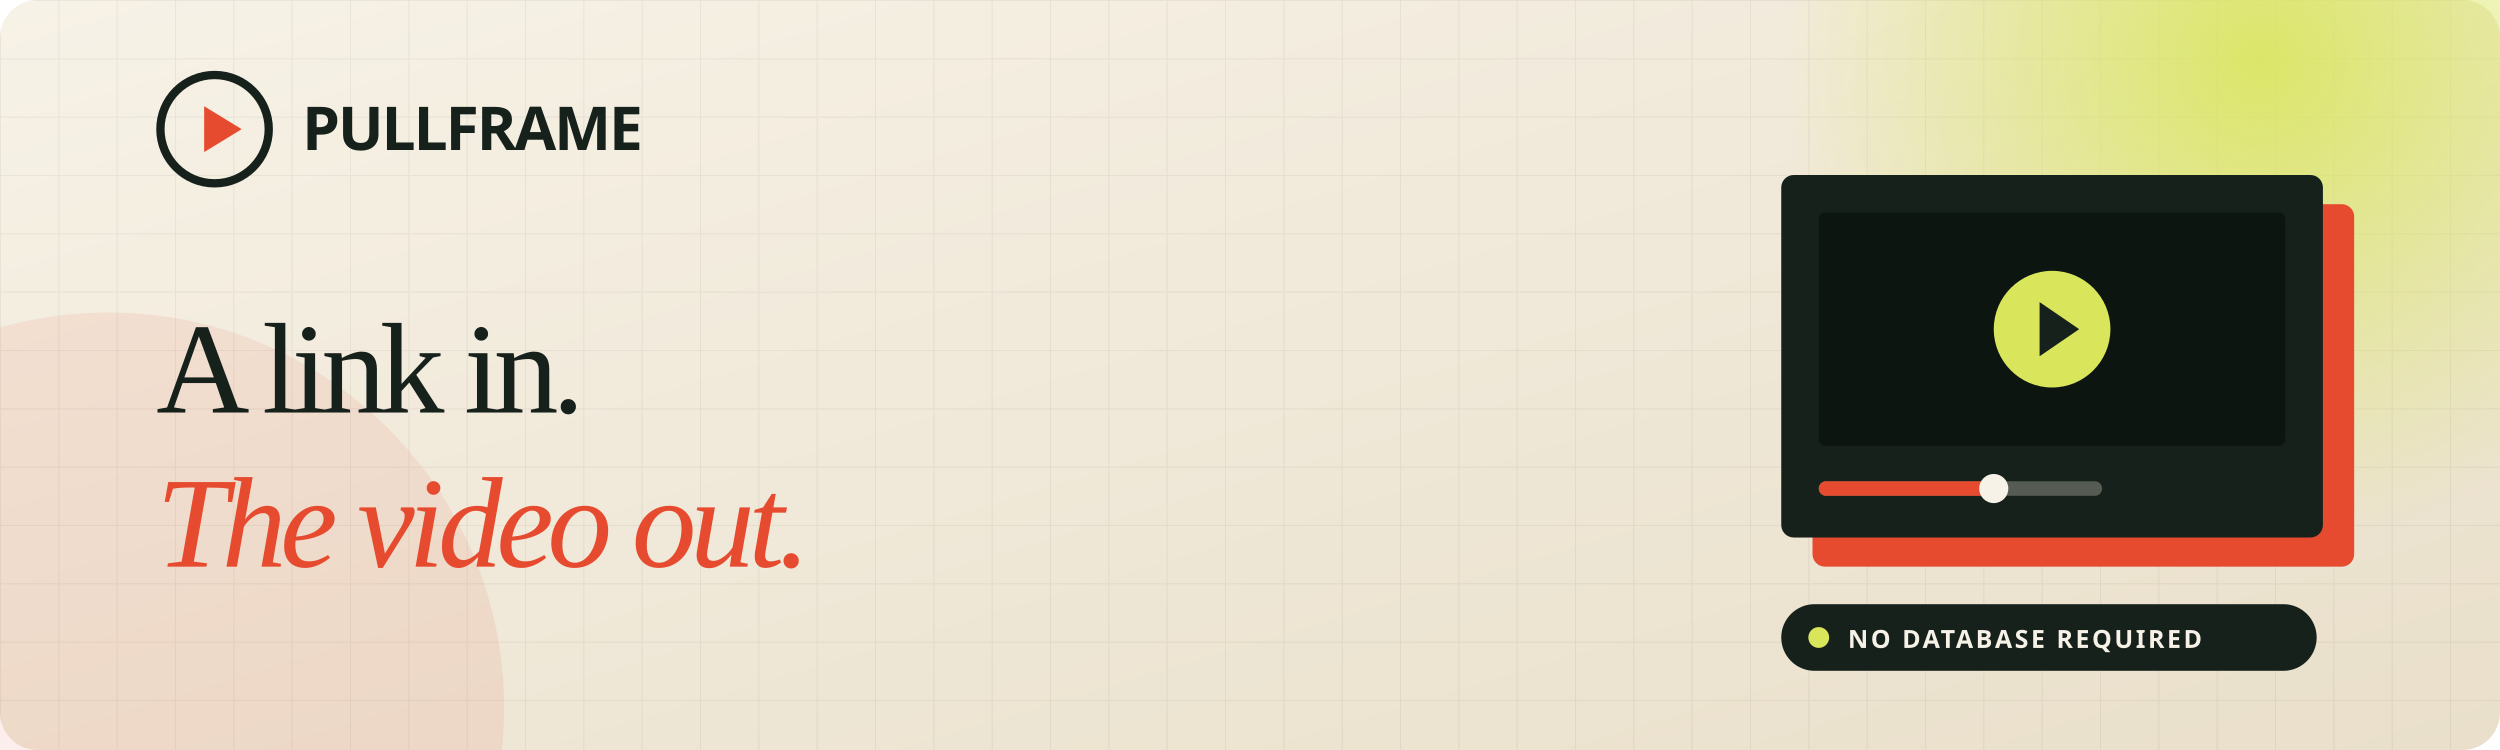
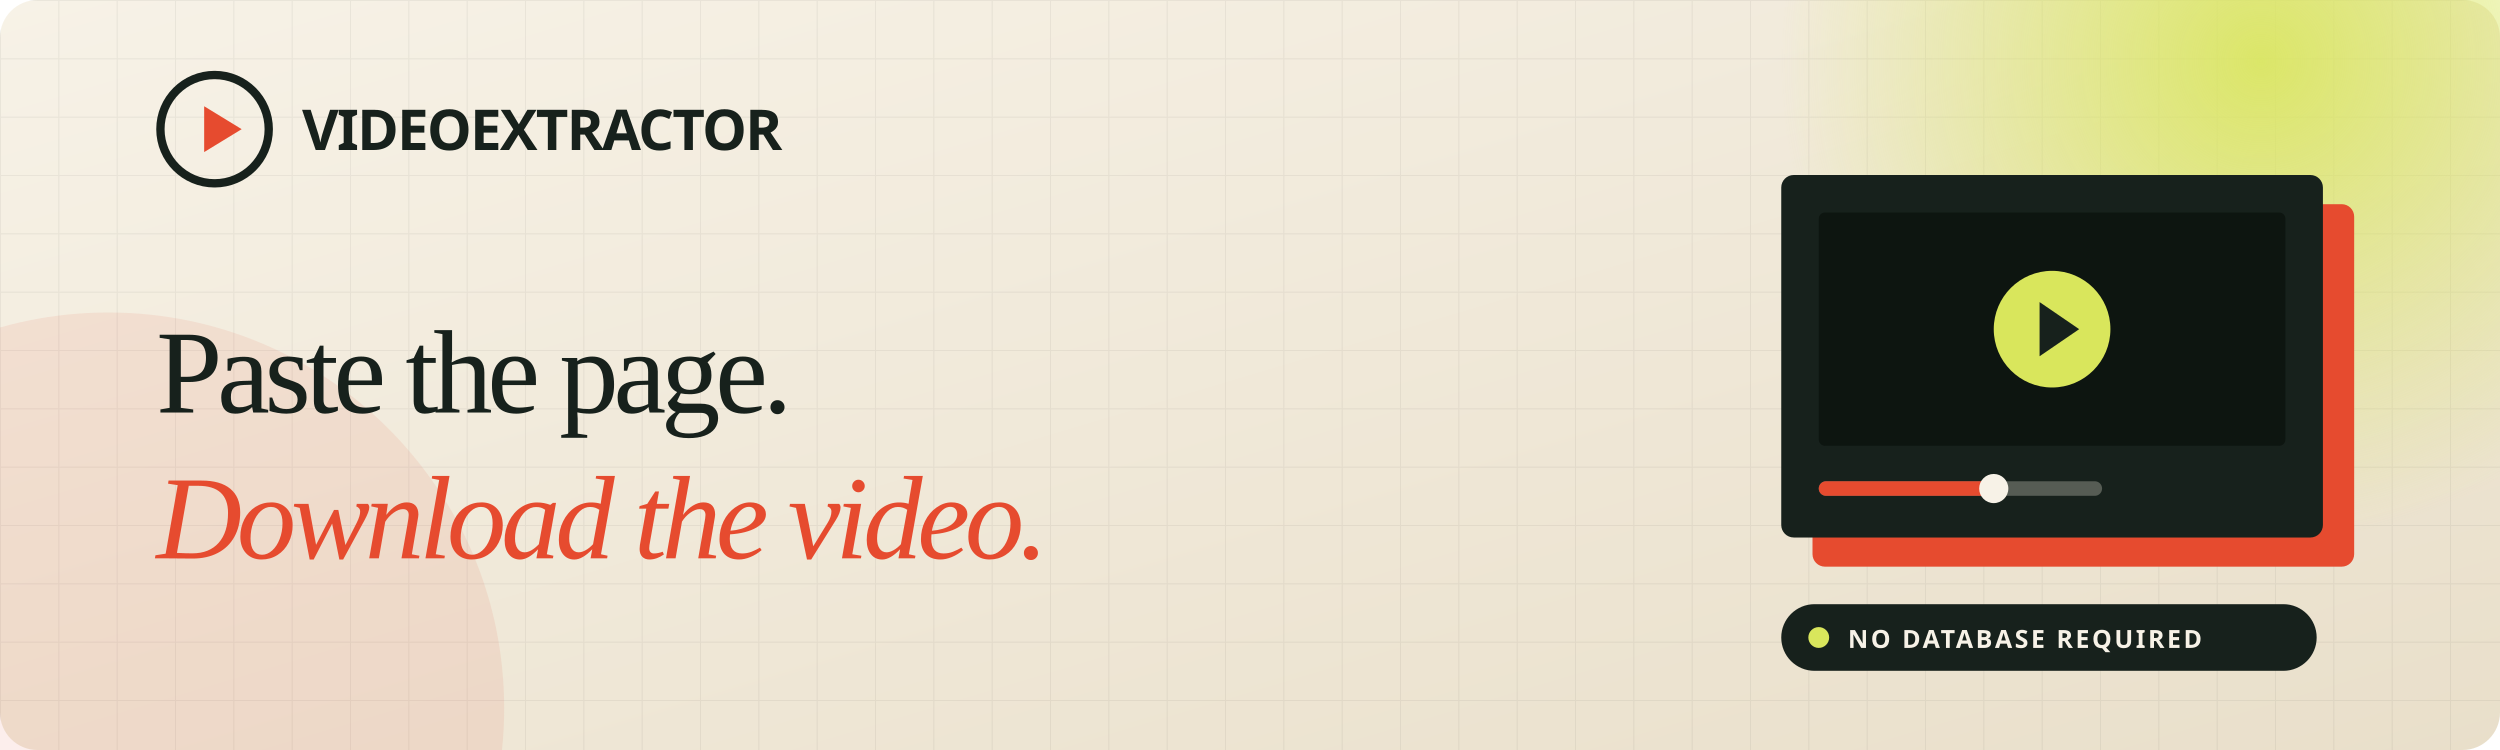
<svg xmlns="http://www.w3.org/2000/svg" width="1200" height="360" viewBox="0 0 1200 360" role="img" aria-labelledby="title description">
  <defs>
    <linearGradient id="paper" x1="0" y1="0" x2="1" y2="1">
      <stop offset="0" stop-color="#f7f2e7" />
      <stop offset="1" stop-color="#e9dfca" />
    </linearGradient>
    <radialGradient id="glow">
      <stop offset="0" stop-color="#d9e65c" stop-opacity=".9" />
      <stop offset="1" stop-color="#d9e65c" stop-opacity="0" />
    </radialGradient>
    <pattern id="grid" width="28" height="28" patternUnits="userSpaceOnUse">
      <path d="M28 0H0V28" fill="none" stroke="#17211c" stroke-opacity=".055" stroke-width="1" />
    </pattern>
  </defs>
  <rect width="1200" height="360" rx="18" fill="url(#paper)" />
  <rect width="1200" height="360" rx="18" fill="url(#grid)" />
  <circle cx="1085" cy="30" r="230" fill="url(#glow)" />
  <circle cx="52" cy="340" r="190" fill="#e64b2f" fill-opacity=".09" />
  <g transform="translate(75 34)">
    <circle cx="28" cy="28" r="26" fill="none" stroke="#17211c" stroke-width="4" />
    <path d="M23 17L41 28 23 39Z" fill="#e64b2f" />
-     <text x="70" y="38" fill="#17211c" font-family="Avenir Next, Gill Sans, sans-serif" font-size="29" font-weight="700" letter-spacing="-1">PULLFRAME</text>
+     <text x="70" y="38" fill="#17211c" font-family="Avenir Next, Gill Sans, sans-serif" font-size="27" font-weight="700" letter-spacing="-.8">VIDEOEXTRACTOR</text>
  </g>
  <g transform="translate(75 198)">
-     <text x="0" y="0" fill="#17211c" font-family="Georgia, Times New Roman, serif" font-size="62" letter-spacing="-3">A link in.</text>
-     <text x="0" y="74" fill="#e64b2f" font-family="Georgia, Times New Roman, serif" font-size="62" font-style="italic" letter-spacing="-3">The video out.</text>
+     <text x="0" y="0" fill="#17211c" font-family="Georgia, Times New Roman, serif" font-size="57" letter-spacing="-2.5">Paste the page.</text>
+     <text x="0" y="70" fill="#e64b2f" font-family="Georgia, Times New Roman, serif" font-size="57" font-style="italic" letter-spacing="-2.5">Download the video.</text>
  </g>
  <rect x="870" y="98" width="260" height="174" rx="6" fill="#e64b2f" />
  <g transform="translate(855 84)">
    <rect width="260" height="174" rx="6" fill="#17211c" />
    <rect x="18" y="18" width="224" height="112" rx="3" fill="#0d1510" />
    <circle cx="130" cy="74" r="28" fill="#d9e65c" />
    <path d="M124 61L143 74 124 87Z" fill="#17211c" />
    <rect x="18" y="147" width="136" height="7" rx="3.5" fill="#f7f2e7" fill-opacity=".28" />
    <rect x="18" y="147" width="84" height="7" rx="3.5" fill="#e64b2f" />
    <circle cx="102" cy="150.5" r="7" fill="#f7f2e7" />
  </g>
  <g transform="translate(855 290)">
    <rect width="257" height="32" rx="16" fill="#17211c" />
    <circle cx="18" cy="16" r="5" fill="#d9e65c" />
    <text x="32" y="21" fill="#f7f2e7" font-family="Avenir Next, Gill Sans, sans-serif" font-size="12" font-weight="700" letter-spacing="1.2">NO DATABASE REQUIRED</text>
  </g>
</svg>
